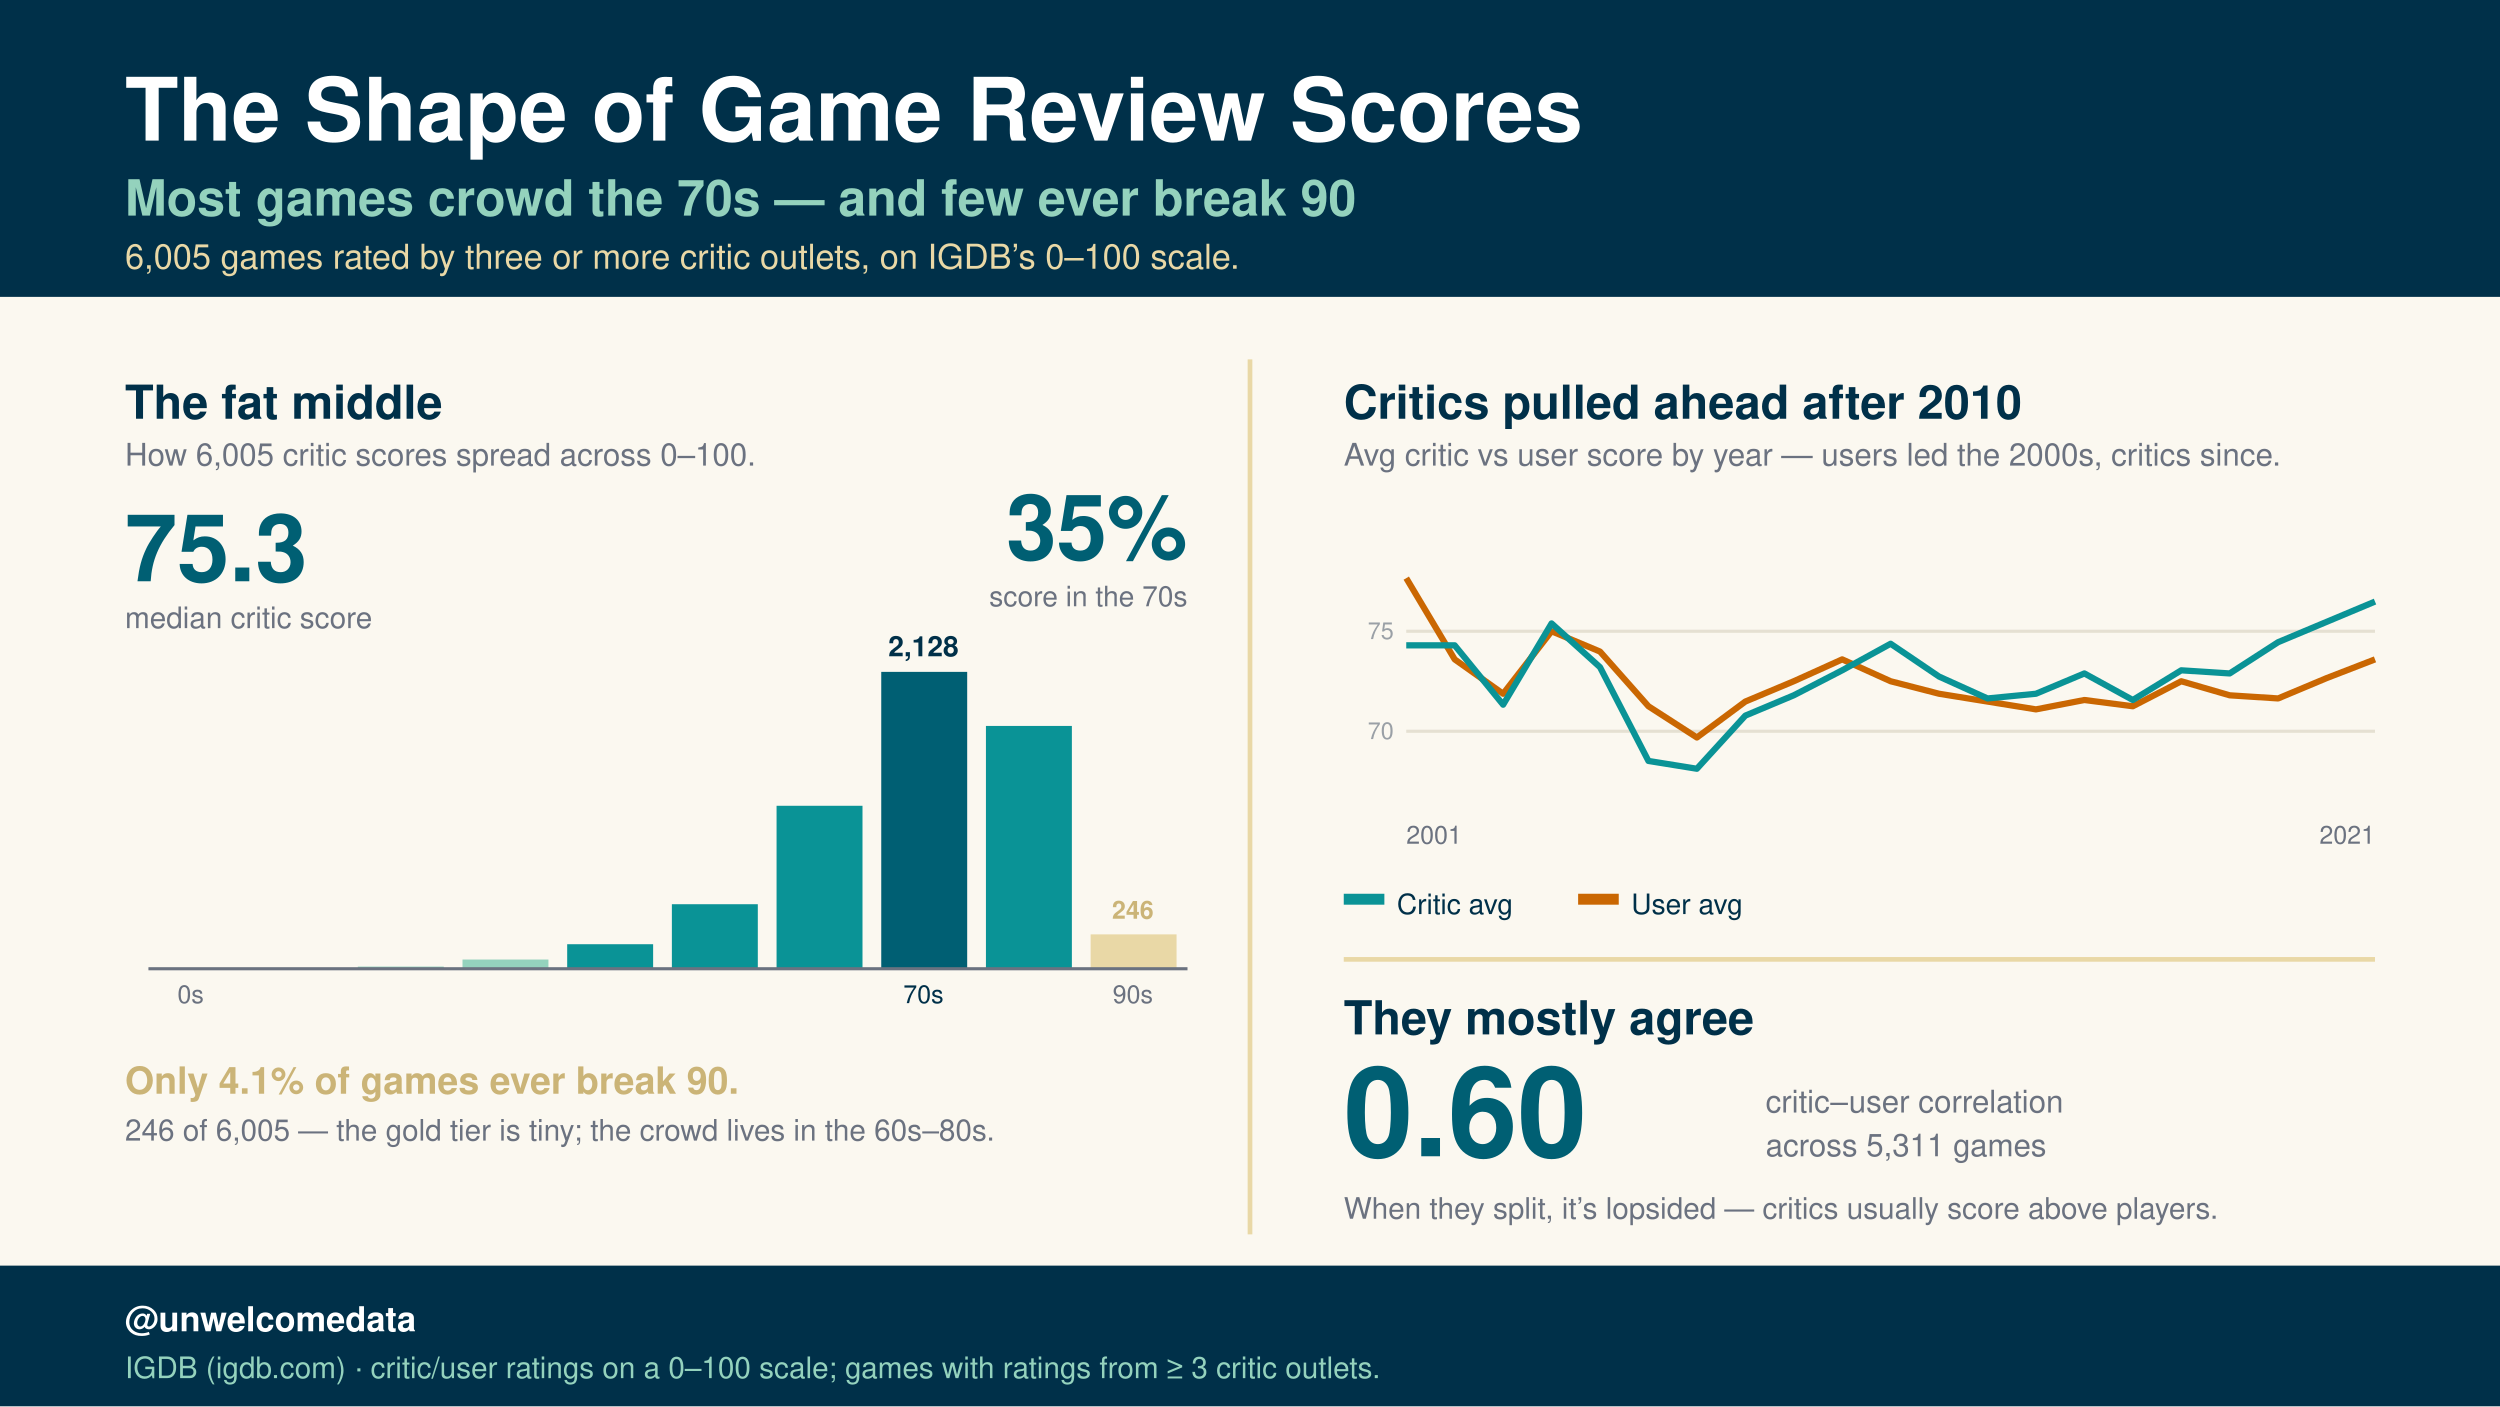
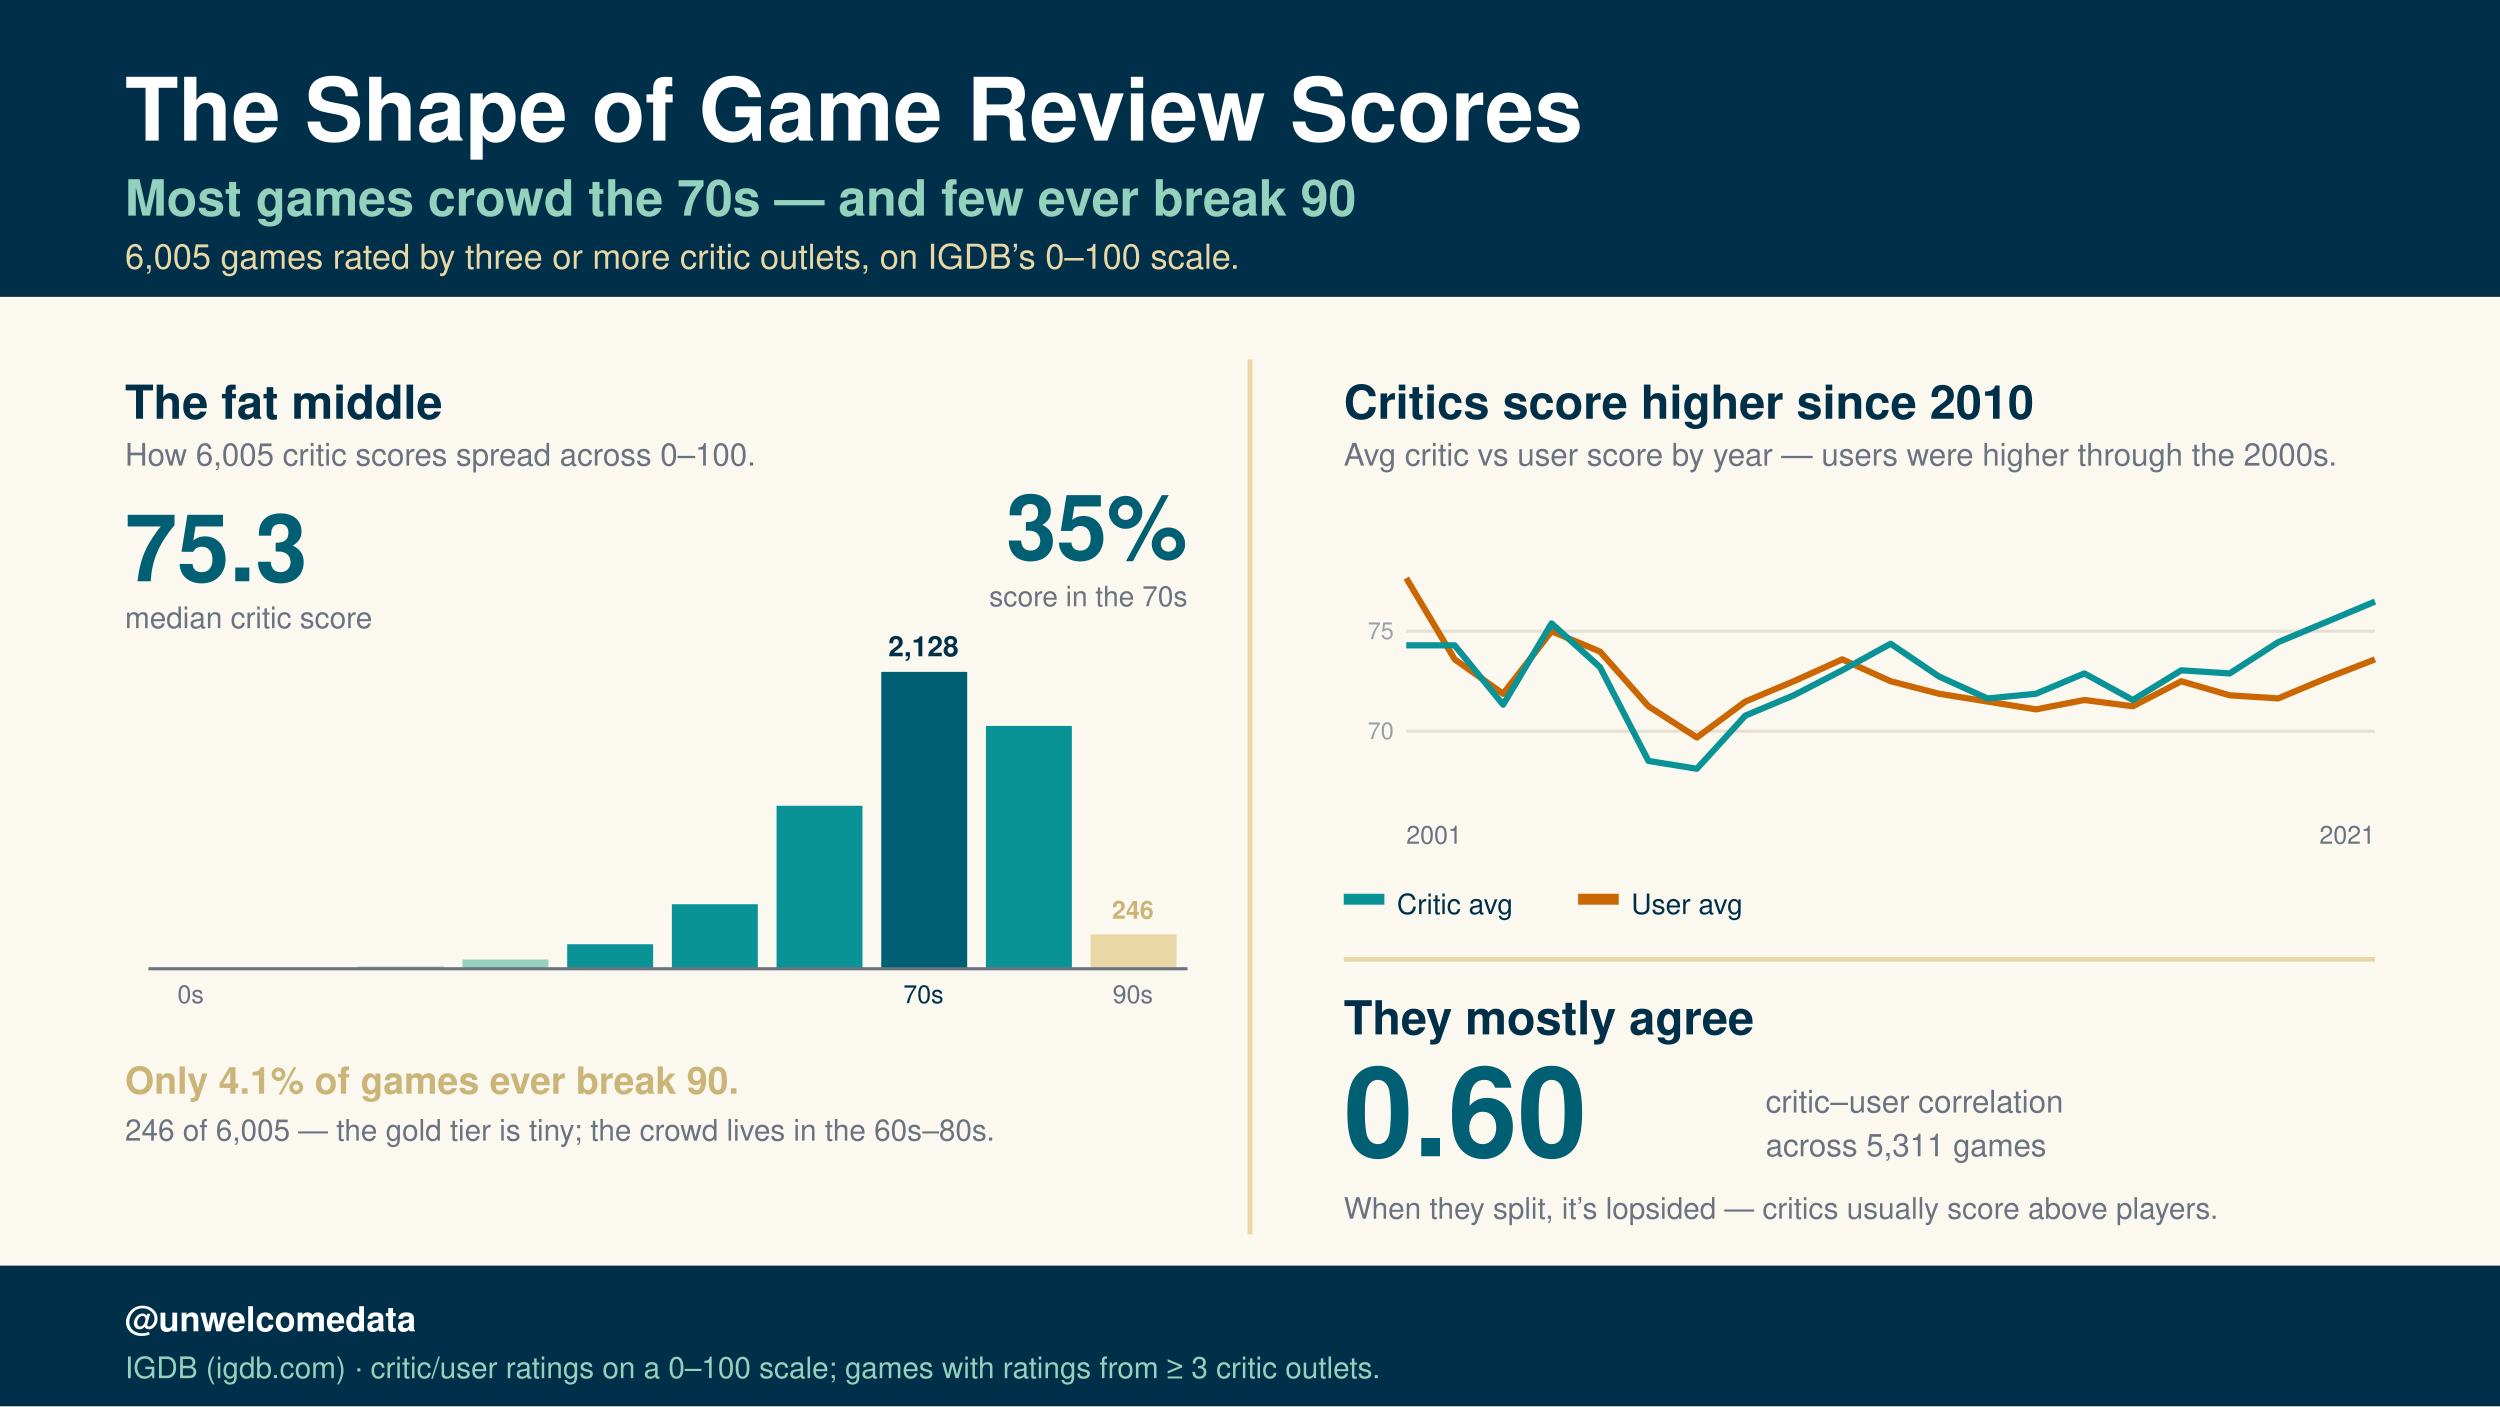
<svg xmlns="http://www.w3.org/2000/svg" width="1600" height="900" viewBox="0 0 1600 900" font-family="Helvetica, Arial, sans-serif">
  <rect width="1600" height="900" fill="#FBF8F0" />
  <rect x="0" y="0" width="1600" height="190" fill="#003049" />
  <text x="80" y="90" fill="#FFFFFF" font-size="56" font-weight="bold">The Shape of Game Review Scores</text>
  <text x="80" y="138" fill="#94D2BD" font-size="32" font-weight="bold">Most games crowd the 70s — and few ever break 90</text>
  <text x="80" y="172" fill="#E9D8A6" font-size="22">6,005 games rated by three or more critic outlets, on IGDB’s 0–100 scale.</text>
  <line x1="800" y1="230" x2="800" y2="790" stroke="#E9D8A6" stroke-width="3" />
  <text x="80" y="268" fill="#003049" font-size="30" font-weight="bold">The fat middle</text>
  <text x="80" y="298" fill="#6B7280" font-size="20">How 6,005 critic scores spread across 0–100.</text>
  <text x="80" y="372" fill="#005F73" font-size="60" font-weight="bold">75.3</text>
  <text x="80" y="402" fill="#6B7280" font-size="19">median critic score</text>
  <text x="760" y="358" fill="#005F73" font-size="58" font-weight="bold" text-anchor="end">35%</text>
  <text x="760" y="388" fill="#6B7280" font-size="18" text-anchor="end">score in the 70s</text>
  <rect x="95" y="619.9" width="55" height="0.1" fill="#94D2BD" />
  <rect x="162" y="619.7" width="55" height="0.3" fill="#94D2BD" />
  <rect x="229" y="618.6" width="55" height="1.4" fill="#94D2BD" />
  <rect x="296" y="614.1" width="55" height="5.9" fill="#94D2BD" />
  <rect x="363" y="604.3" width="55" height="15.7" fill="#0A9396" />
  <rect x="430" y="578.7" width="55" height="41.3" fill="#0A9396" />
  <rect x="497" y="515.7" width="55" height="104.3" fill="#0A9396" />
  <rect x="564" y="430.0" width="55" height="190.0" fill="#005F73" />
  <rect x="631" y="464.6" width="55" height="155.4" fill="#0A9396" />
  <rect x="698" y="598.0" width="55" height="22.0" fill="#E9D8A6" />
  <line x1="95" y1="620" x2="760" y2="620" stroke="#6B7280" stroke-width="2" />
  <text x="591" y="420" fill="#003049" font-size="18" font-weight="bold" text-anchor="middle">2,128</text>
  <text x="591" y="642" fill="#003049" font-size="16" text-anchor="middle">70s</text>
  <text x="725" y="588" fill="#CBB477" font-size="16" font-weight="bold" text-anchor="middle">246</text>
  <text x="725" y="642" fill="#6B7280" font-size="16" text-anchor="middle">90s</text>
  <text x="122" y="642" fill="#6B7280" font-size="16" text-anchor="middle">0s</text>
  <text x="80" y="700" fill="#CBB477" font-size="24" font-weight="bold">Only 4.1% of games ever break 90.</text>
  <text x="80" y="730" fill="#6B7280" font-size="19">246 of 6,005 — the gold tier is tiny; the crowd lives in the 60s–80s.</text>
-   <text x="860" y="268" fill="#003049" font-size="30" font-weight="bold">Critics pulled ahead after 2010</text>
-   <text x="860" y="298" fill="#6B7280" font-size="20">Avg critic vs user score by year — users led the 2000s, critics since.</text>
+   <text x="860" y="268" fill="#003049" font-size="30" font-weight="bold">Critics score higher since 2010</text>
+   <text x="860" y="298" fill="#6B7280" font-size="20">Avg critic vs user score by year — users were higher through the 2000s.</text>
  <line x1="900" y1="468" x2="1520" y2="468" stroke="#E5E0D2" stroke-width="2" />
  <text x="892" y="473" fill="#9AA0A6" font-size="15" text-anchor="end">70</text>
  <line x1="900" y1="404" x2="1520" y2="404" stroke="#E5E0D2" stroke-width="2" />
  <text x="892" y="409" fill="#9AA0A6" font-size="15" text-anchor="end">75</text>
  <polyline fill="none" stroke="#CA6702" stroke-width="4" stroke-linejoin="round" points="900,370 931,422 962,444 993,404 1024,417 1055,452 1086,472 1117,449 1148,436 1179,422 1210,436 1241,444 1272,449 1303,454 1334,448 1365,452 1396,436 1427,445 1458,447 1489,434 1520,422" />
  <polyline fill="none" stroke="#0A9396" stroke-width="4" stroke-linejoin="round" points="900,413 931,413 962,451 993,399 1024,427 1055,487 1086,492 1117,458 1148,445 1179,429 1210,412 1241,433 1272,447 1303,444 1334,431 1365,448 1396,429 1427,431 1458,411 1489,398 1520,385" />
  <text x="900" y="540" fill="#6B7280" font-size="16" text-anchor="start">2001</text>
  <text x="1520" y="540" fill="#6B7280" font-size="16" text-anchor="end">2021</text>
  <rect x="860" y="572" width="26" height="7" fill="#0A9396" />
  <text x="894" y="585" fill="#003049" font-size="18">Critic avg</text>
  <rect x="1010" y="572" width="26" height="7" fill="#CA6702" />
  <text x="1044" y="585" fill="#003049" font-size="18">User avg</text>
  <line x1="860" y1="614" x2="1520" y2="614" stroke="#E9D8A6" stroke-width="3" />
  <text x="860" y="662" fill="#003049" font-size="30" font-weight="bold">They mostly agree</text>
  <text x="860" y="740" fill="#005F73" font-size="80" font-weight="bold">0.60</text>
  <text x="1130" y="712" fill="#6B7280" font-size="20">critic–user correlation</text>
  <text x="1130" y="740" fill="#6B7280" font-size="20">across 5,311 games</text>
  <text x="860" y="780" fill="#6B7280" font-size="19">When they split, it’s lopsided — critics usually score above players.</text>
  <rect x="0" y="810" width="1600" height="90" fill="#003049" />
  <text x="80" y="852" fill="#FFFFFF" font-size="22" font-weight="bold">@unwelcomedata</text>
  <text x="80" y="882" fill="#94D2BD" font-size="19">IGDB (igdb.com) · critic/user ratings on a 0–100 scale; games with ratings from ≥ 3 critic outlets.</text>
</svg>
